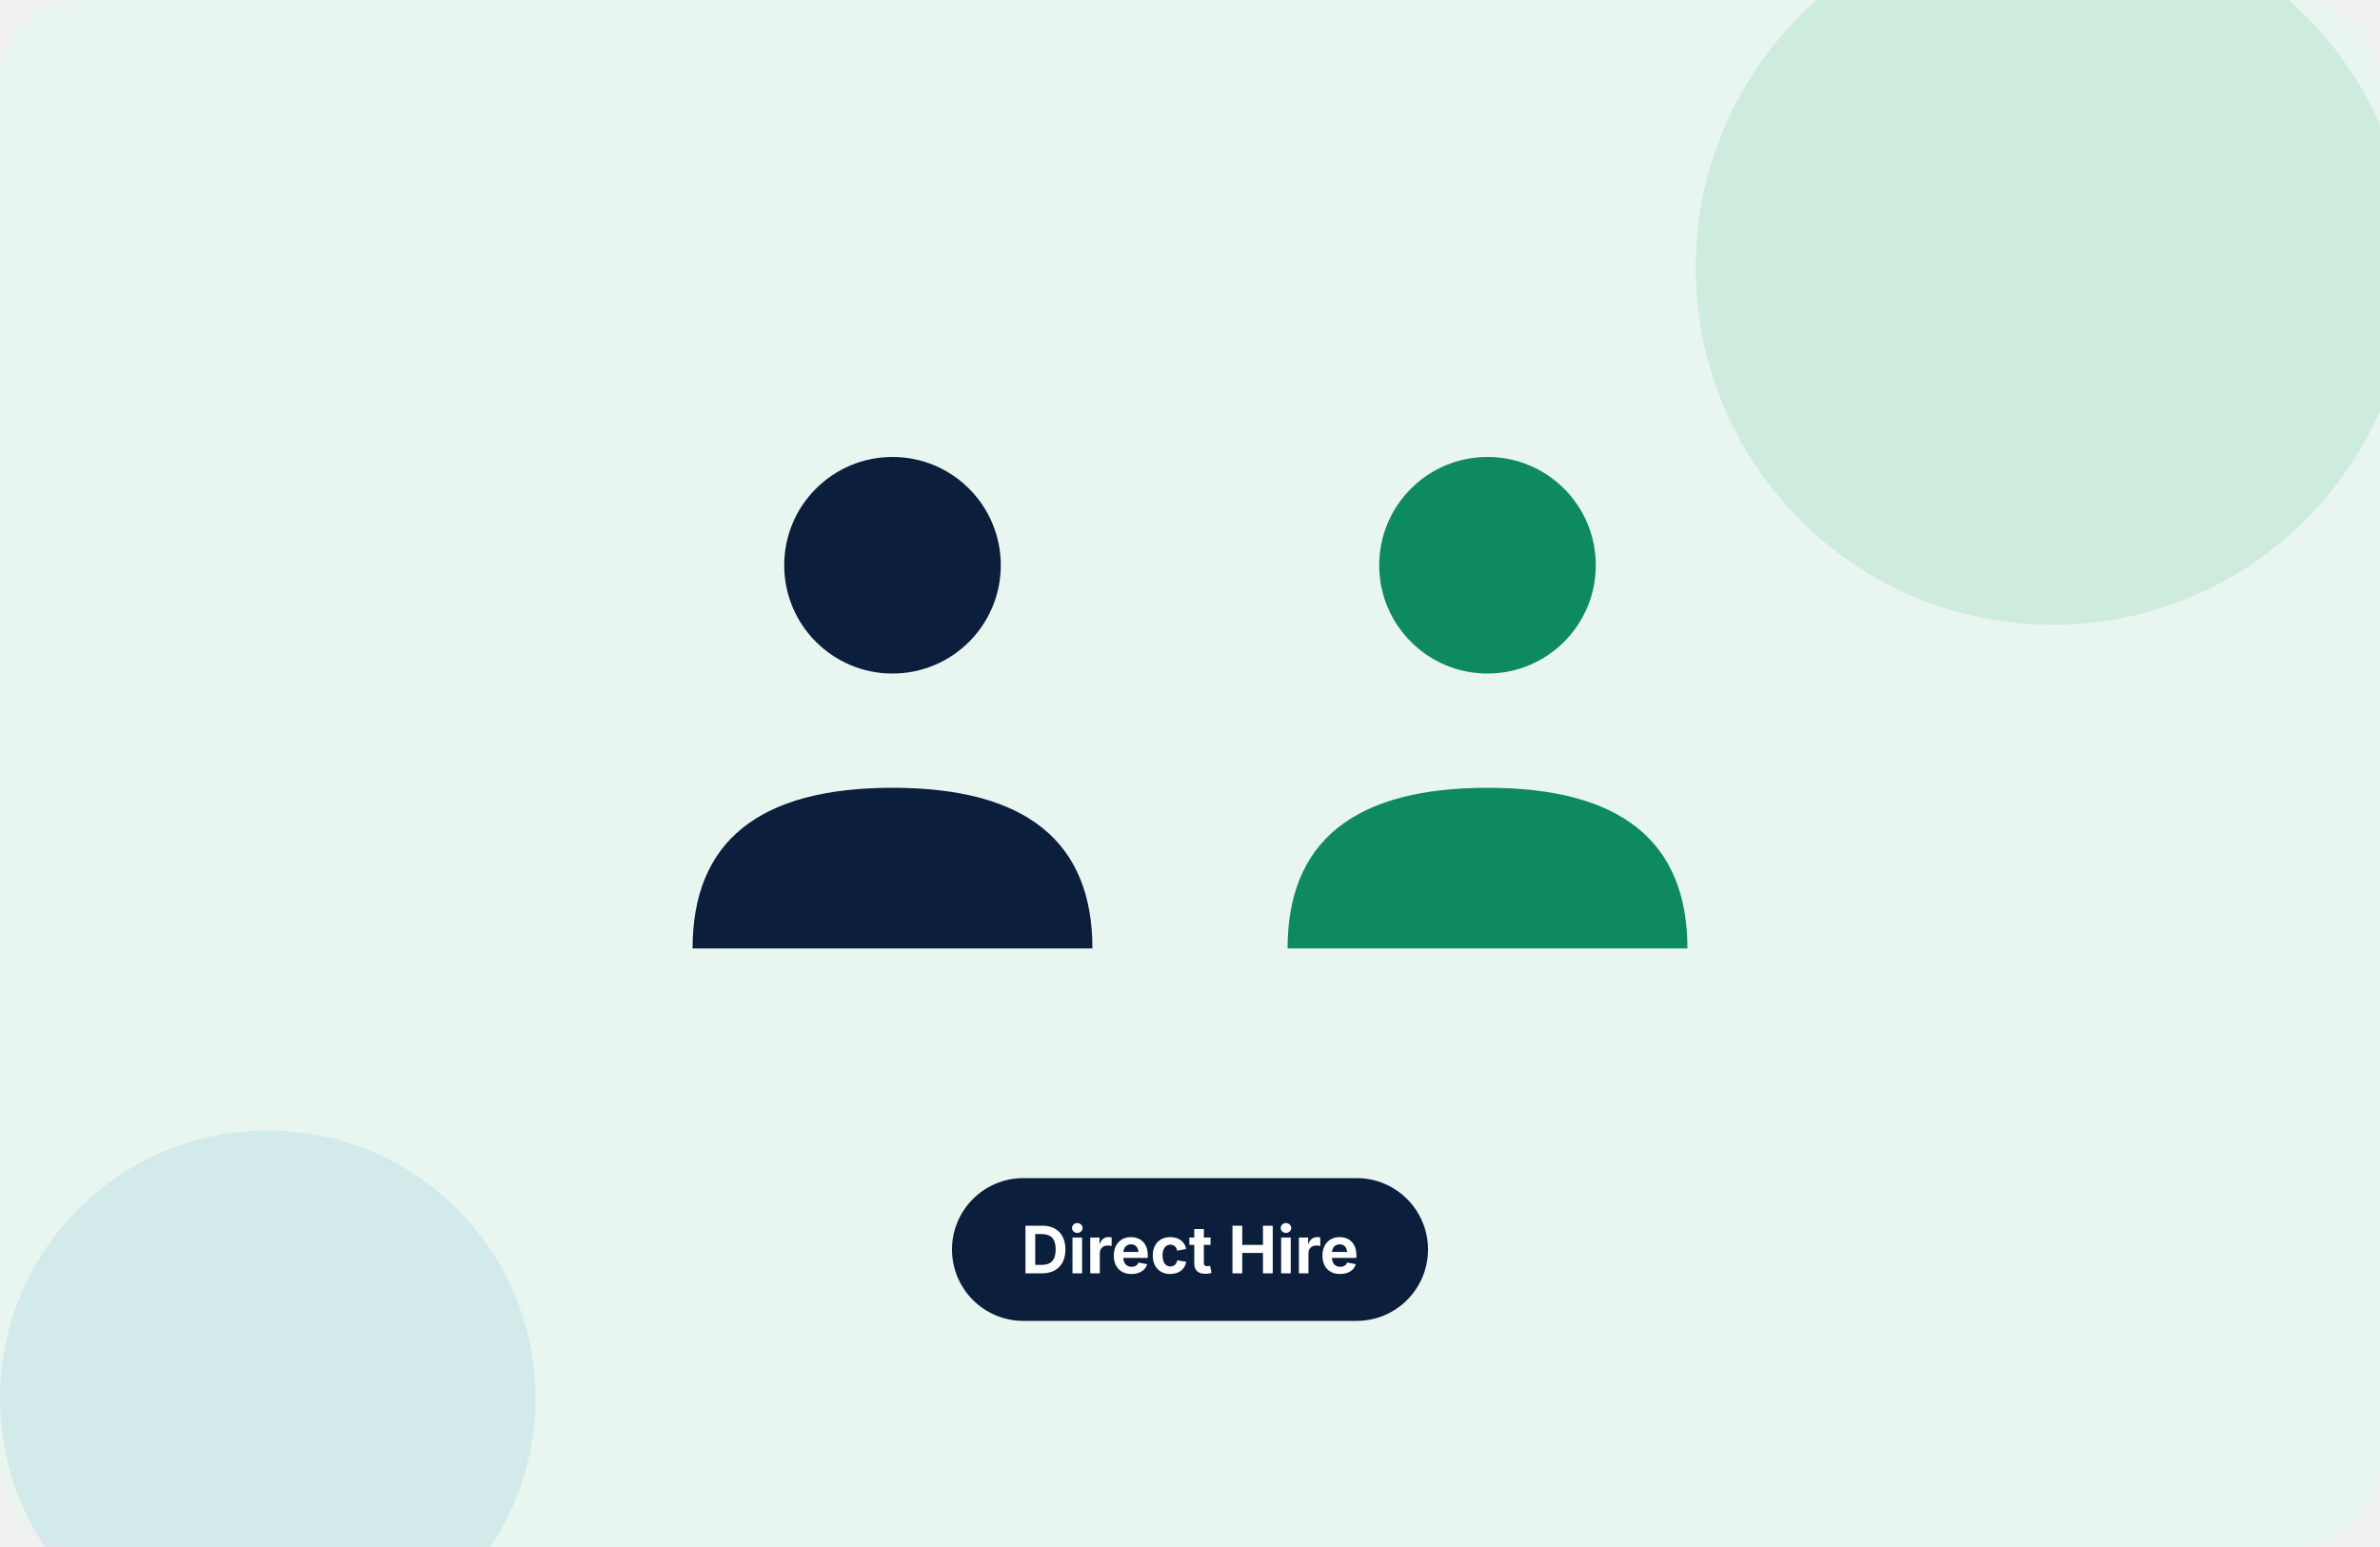
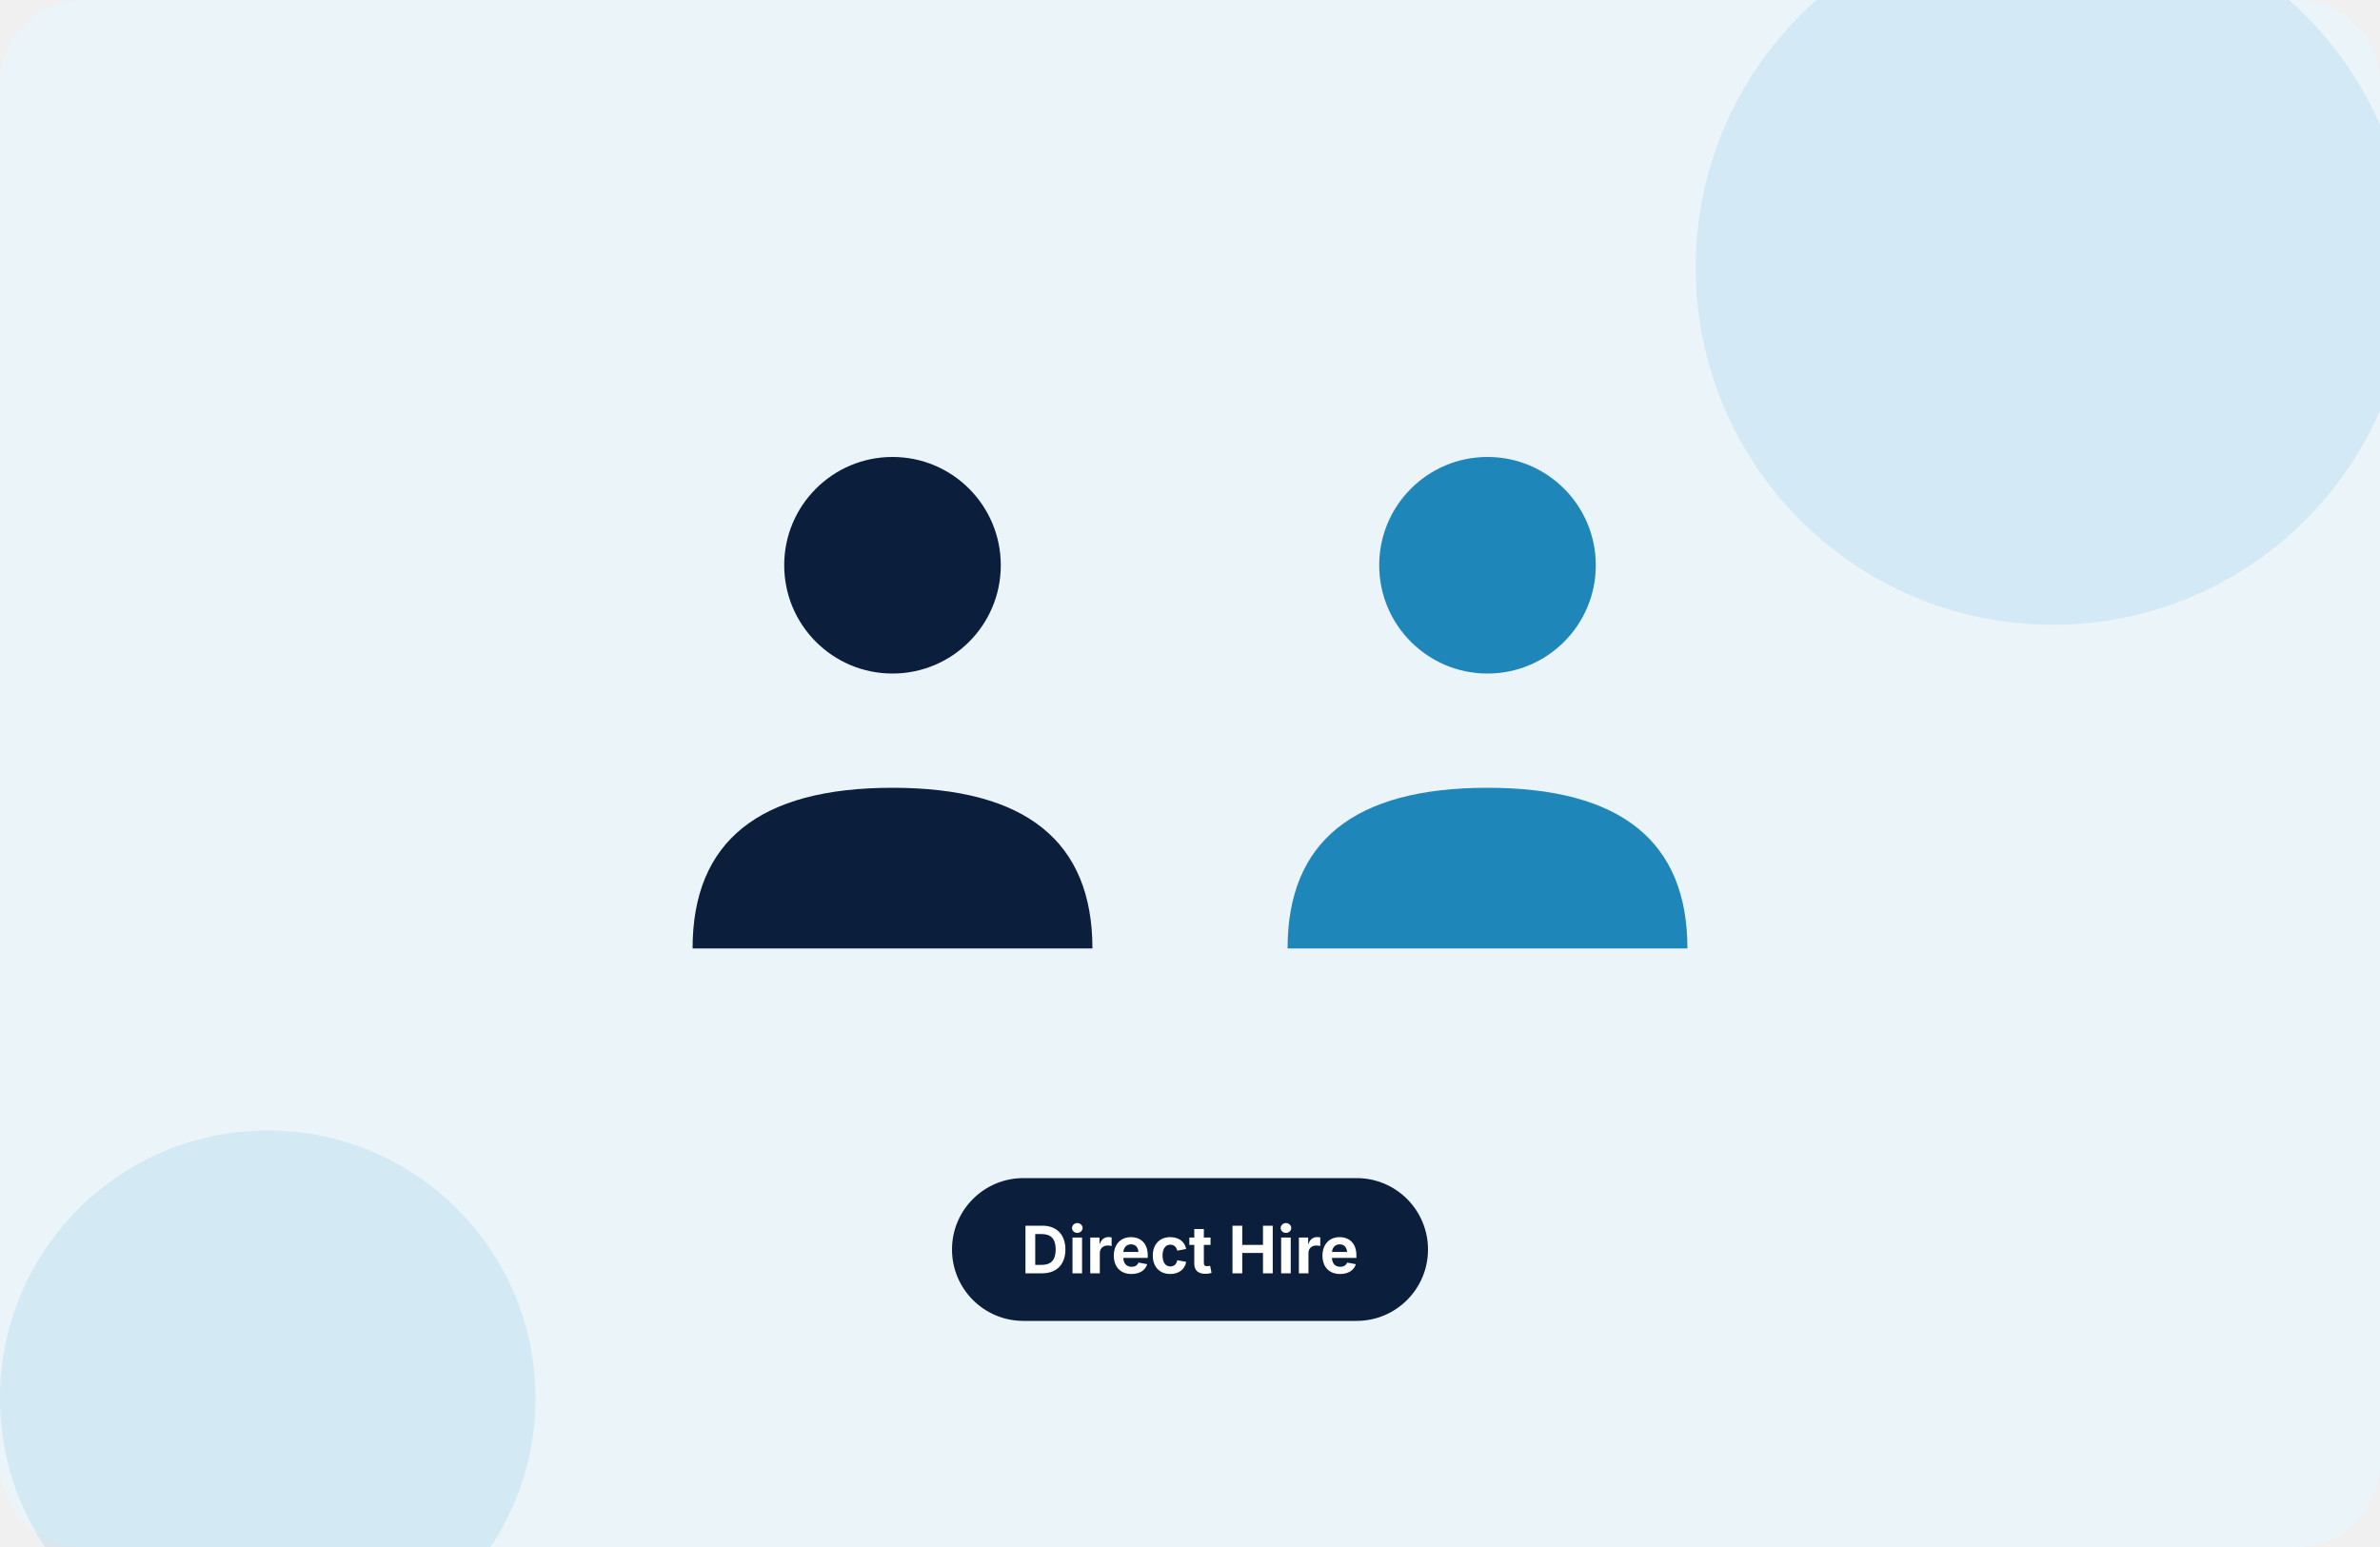
<svg xmlns="http://www.w3.org/2000/svg" viewBox="0 0 800 520" width="800" height="520" role="img">
-   <rect width="800" height="520" rx="28" fill="#e8f6ef" />
-   <circle cx="690" cy="90" r="120" fill="#7fcfab" opacity=".25" />
+   <rect width="800" height="520" rx="28" fill="#eaf4f9" />
+   <circle cx="690" cy="90" r="120" fill="#8ec8e6" opacity=".25" />
  <circle cx="90" cy="470" r="90" fill="#2a9cc0" opacity=".12" />
  <circle cx="300" cy="190" r="36.4" fill="#0b1f3d" />
  <path d="M232.8 318.8 q0 -54 67.2 -54 q67.2 0 67.2 54 z" fill="#0b1f3d" />
-   <circle cx="500" cy="190" r="36.4" fill="#0e8a5f" />
-   <path d="M432.8 318.8 q0 -54 67.2 -54 q67.2 0 67.2 54 z" fill="#0e8a5f" />
+   <circle cx="500" cy="190" r="36.4" fill="#1f86b9" />
+   <path d="M432.8 318.8 q0 -54 67.2 -54 q67.2 0 67.2 54 z" fill="#1f86b9" />
  <rect x="320" y="396" width="160" height="48" rx="24" fill="#0b1f3d" />
  <text x="400" y="428" text-anchor="middle" font-family="Outfit, Inter, Arial, sans-serif" font-size="22" font-weight="700" fill="#fff">Direct Hire</text>
</svg>
